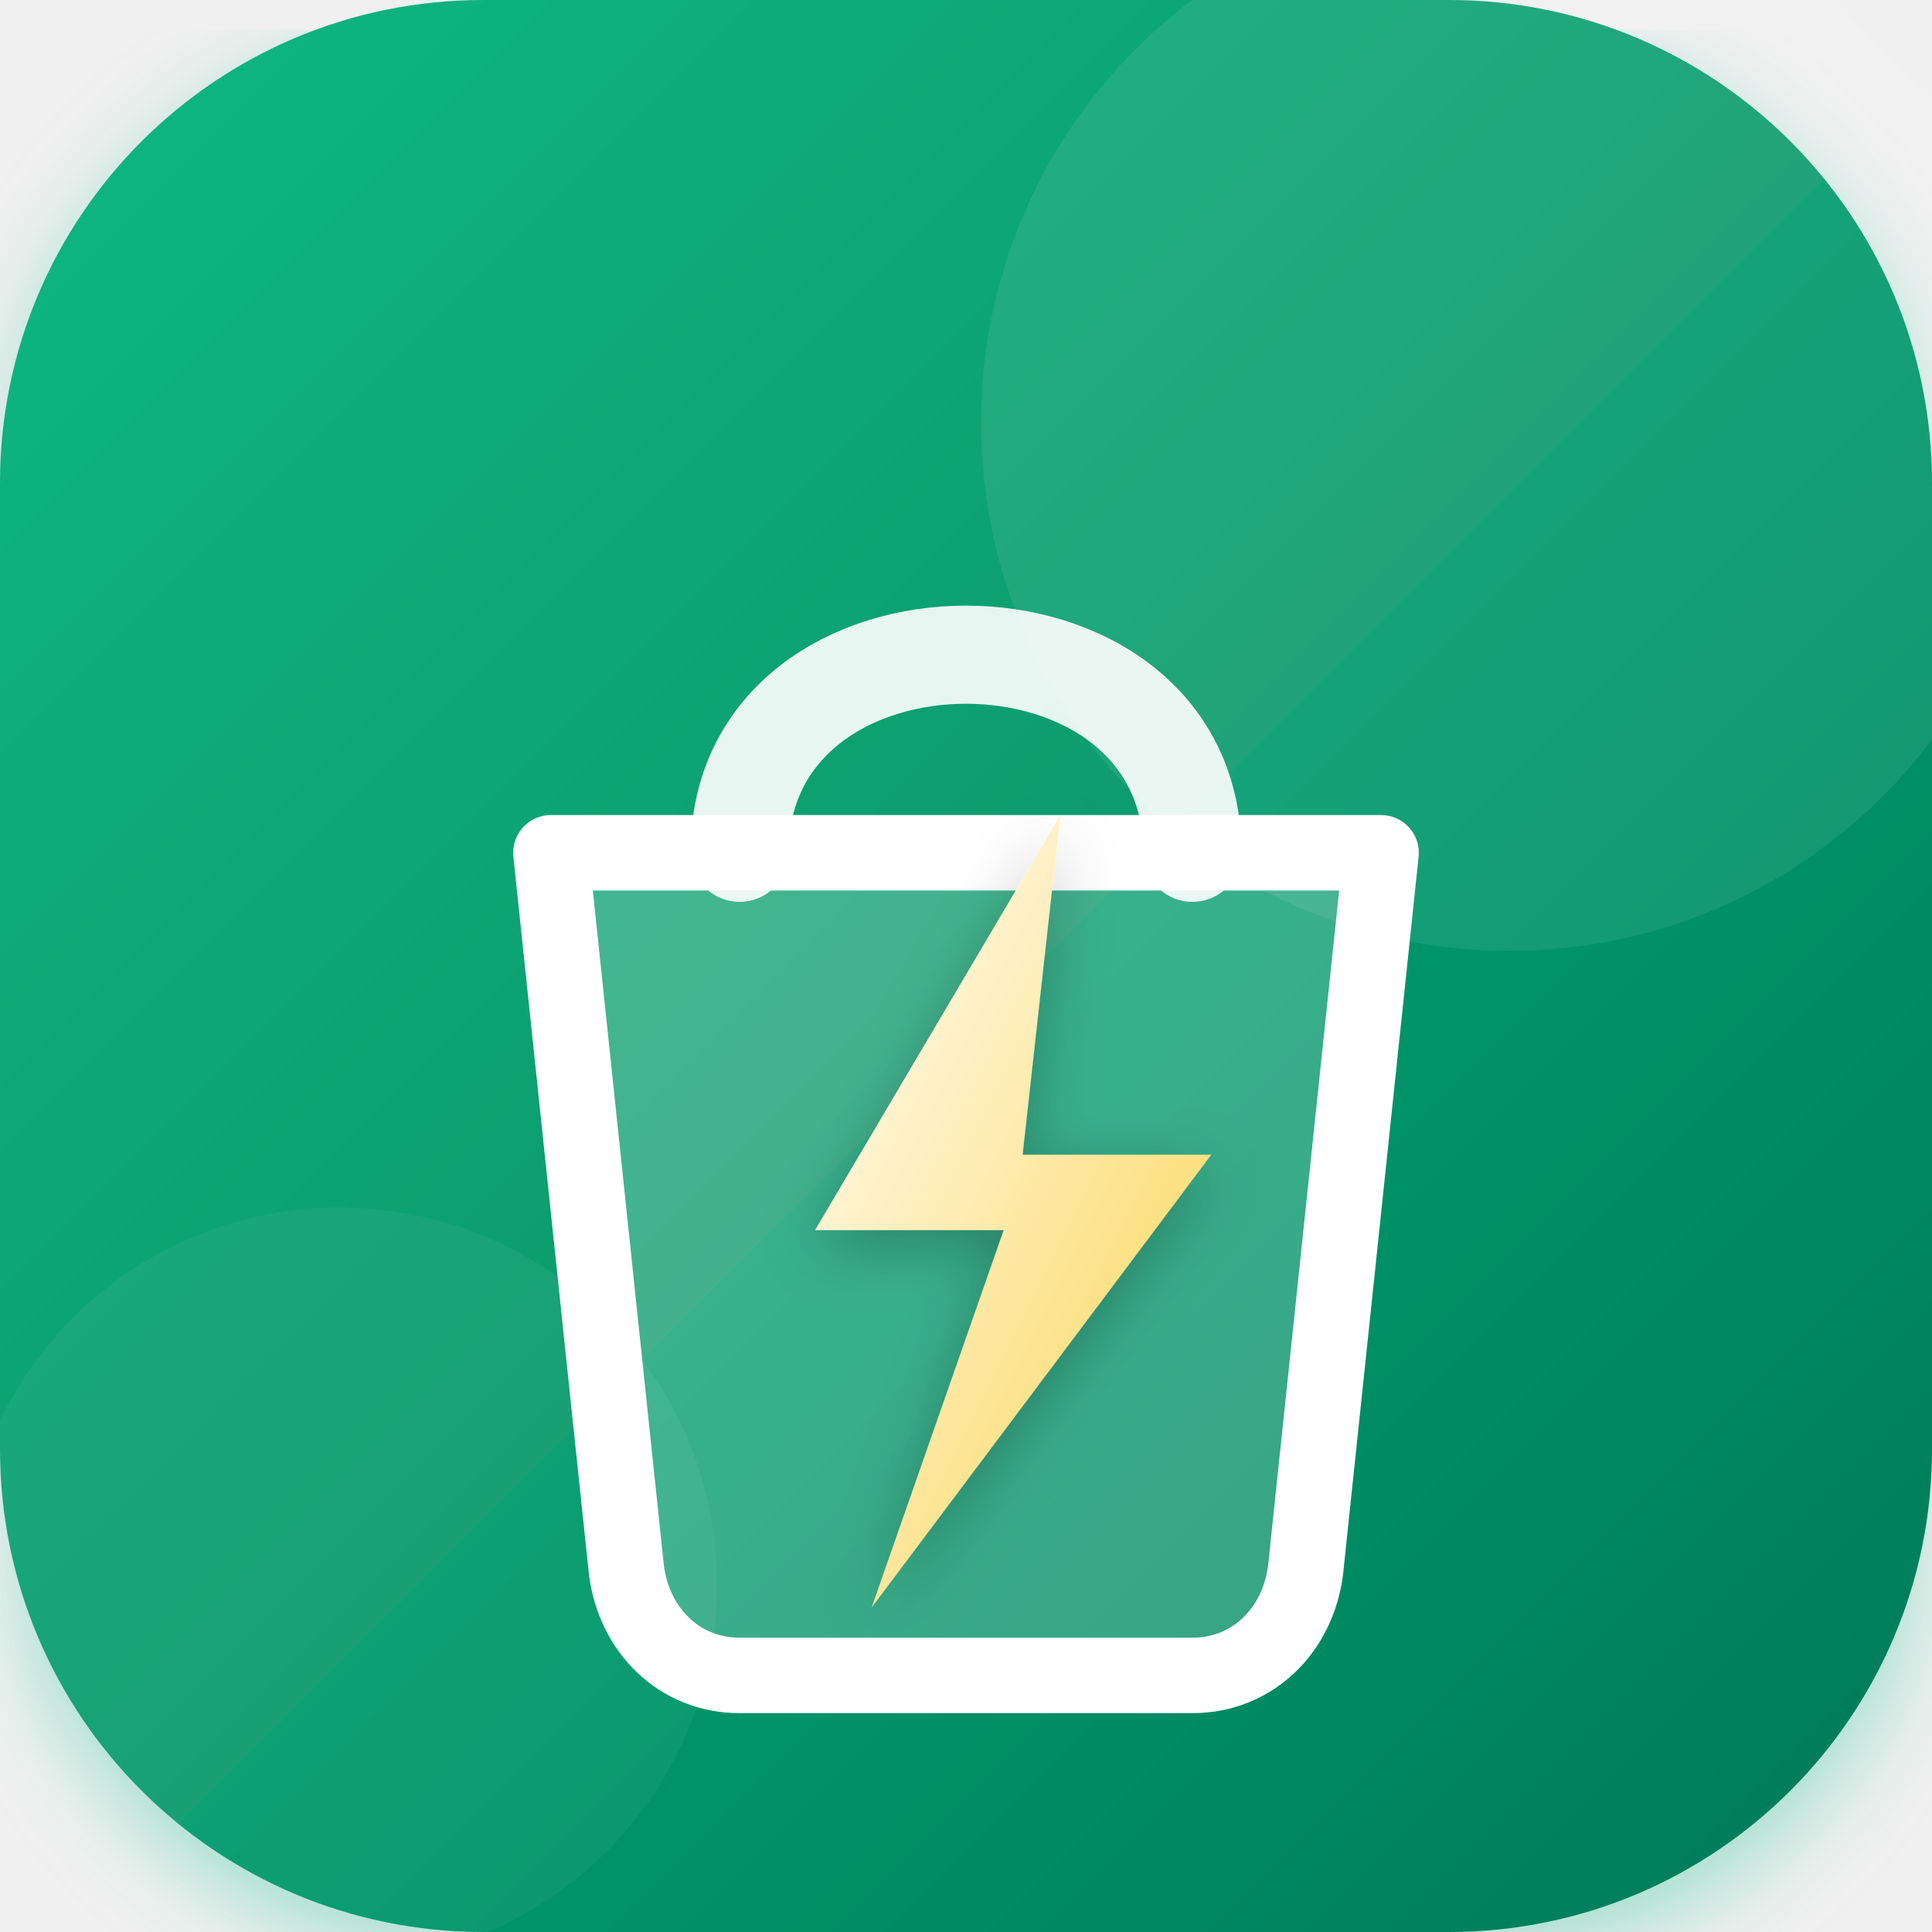
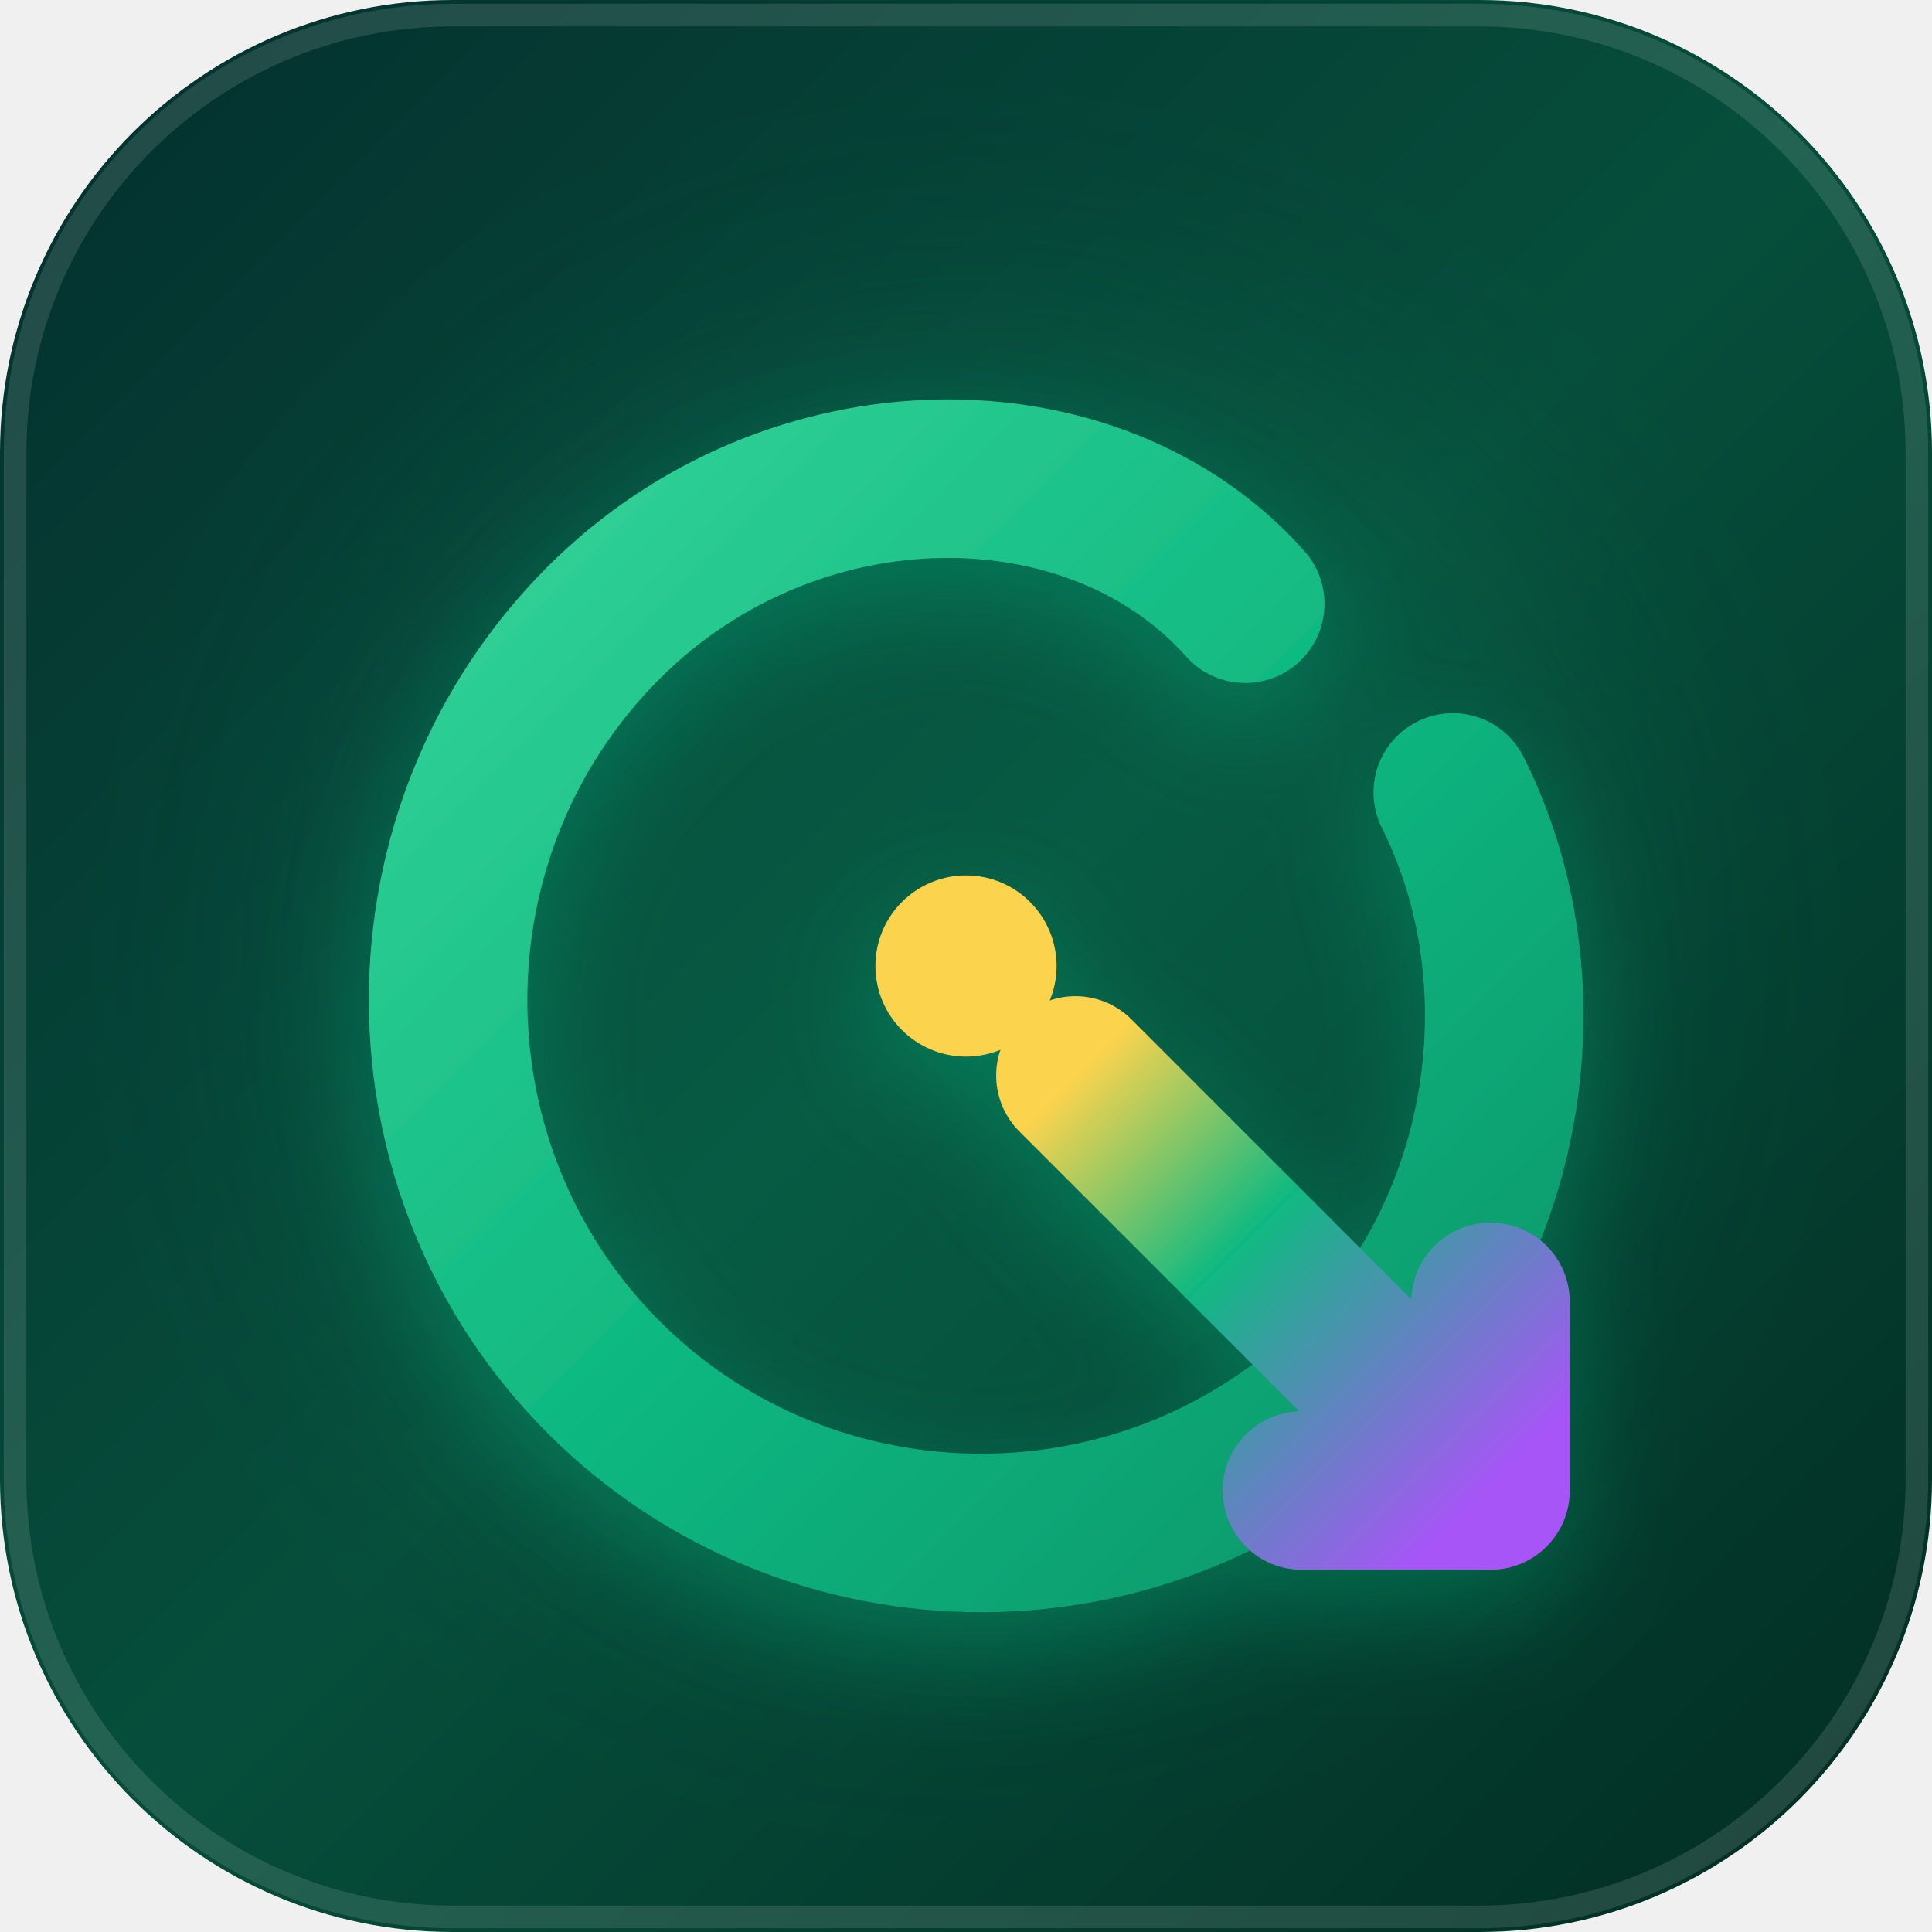
<svg xmlns="http://www.w3.org/2000/svg" viewBox="0 0 512 512" width="100%" height="100%">
  <defs>
-     <linearGradient id="lpuGrad" x1="0%" y1="0%" x2="100%" y2="100%">
-       <stop offset="0%" stop-color="#10B981" />
-       <stop offset="60%" stop-color="#059669" />
-       <stop offset="100%" stop-color="#047857" />
+     <linearGradient id="bgGrad" x1="0%" y1="0%" x2="100%" y2="100%">
+       <stop offset="0%" stop-color="#042F2E" />
+       <stop offset="50%" stop-color="#064E3B" />
+       <stop offset="100%" stop-color="#022C22" />
    </linearGradient>
-     <linearGradient id="boltGrad" x1="0%" y1="0%" x2="100%" y2="100%">
-       <stop offset="0%" stop-color="#FFFFFF" />
-       <stop offset="100%" stop-color="#FCD34D" />
+     <linearGradient id="neonGreen" x1="0%" y1="0%" x2="100%" y2="100%">
+       <stop offset="0%" stop-color="#34D399" />
+       <stop offset="50%" stop-color="#10B981" />
+       <stop offset="100%" stop-color="#059669" />
    </linearGradient>
-     <filter id="glow" x="-20%" y="-20%" width="140%" height="140%">
-       <feDropShadow dx="0" dy="8" stdDeviation="12" flood-color="#10B981" flood-opacity="0.35" />
+     <linearGradient id="flowAccent" x1="0%" y1="0%" x2="100%" y2="100%">
+       <stop offset="0%" stop-color="#FCD34D" />
+       <stop offset="40%" stop-color="#10B981" />
+       <stop offset="100%" stop-color="#A855F7" />
+     </linearGradient>
+     <filter id="softGlow" x="-20%" y="-20%" width="140%" height="140%">
+       <feDropShadow dx="0" dy="10" stdDeviation="14" flood-color="#10B981" flood-opacity="0.35" />
    </filter>
  </defs>
-   <rect width="512" height="512" rx="128" fill="url(#lpuGrad)" filter="url(#glow)" />
-   <circle cx="400" cy="112" r="140" fill="white" opacity="0.08" />
-   <circle cx="90" cy="420" r="100" fill="white" opacity="0.05" />
-   <g transform="translate(106, 86)">
-     <path d="M 90 140 C 90 70, 210 70, 210 140" fill="none" stroke="white" stroke-width="26" stroke-linecap="round" opacity="0.9" />
-     <path d="M 40 140 L 260 140 L 240 330 C 238 346, 226 358, 210 358 L 90 358 C 74 358, 62 346, 60 330 Z" fill="white" opacity="0.22" />
-     <path d="M 40 140 L 260 140 L 240 330 C 238 346, 226 358, 210 358 L 90 358 C 74 358, 62 346, 60 330 Z" fill="none" stroke="white" stroke-width="20" stroke-linejoin="round" />
-     <polygon points="175,130 110,240 160,240 125,340 215,220 165,220" fill="url(#boltGrad)" filter="drop-shadow(0px 4px 8px rgba(0,0,0,0.25))" />
+   <rect width="512" height="512" rx="120" fill="url(#bgGrad)" />
+   <rect x="4" y="4" width="504" height="504" rx="116" fill="none" stroke="rgba(255,255,255,0.12)" stroke-width="6" />
+   <circle cx="256" cy="256" r="180" fill="#10B981" opacity="0.12" filter="blur(30px)" />
+   <g filter="url(#softGlow)">
+     <path d="M 330 160 C 290 115, 210 115, 160 165 C 105 220, 105 310, 160 365 C 215 420, 305 420, 360 365 C 400 325, 410 260, 385 210" fill="none" stroke="url(#neonGreen)" stroke-width="42" stroke-linecap="round" />
+     <path d="M 285 285 L 395 395 M 345 395 L 395 395 L 395 345" fill="none" stroke="url(#flowAccent)" stroke-width="42" stroke-linecap="round" stroke-linejoin="round" />
+     <circle cx="256" cy="256" r="24" fill="#FCD34D" />
  </g>
</svg>
